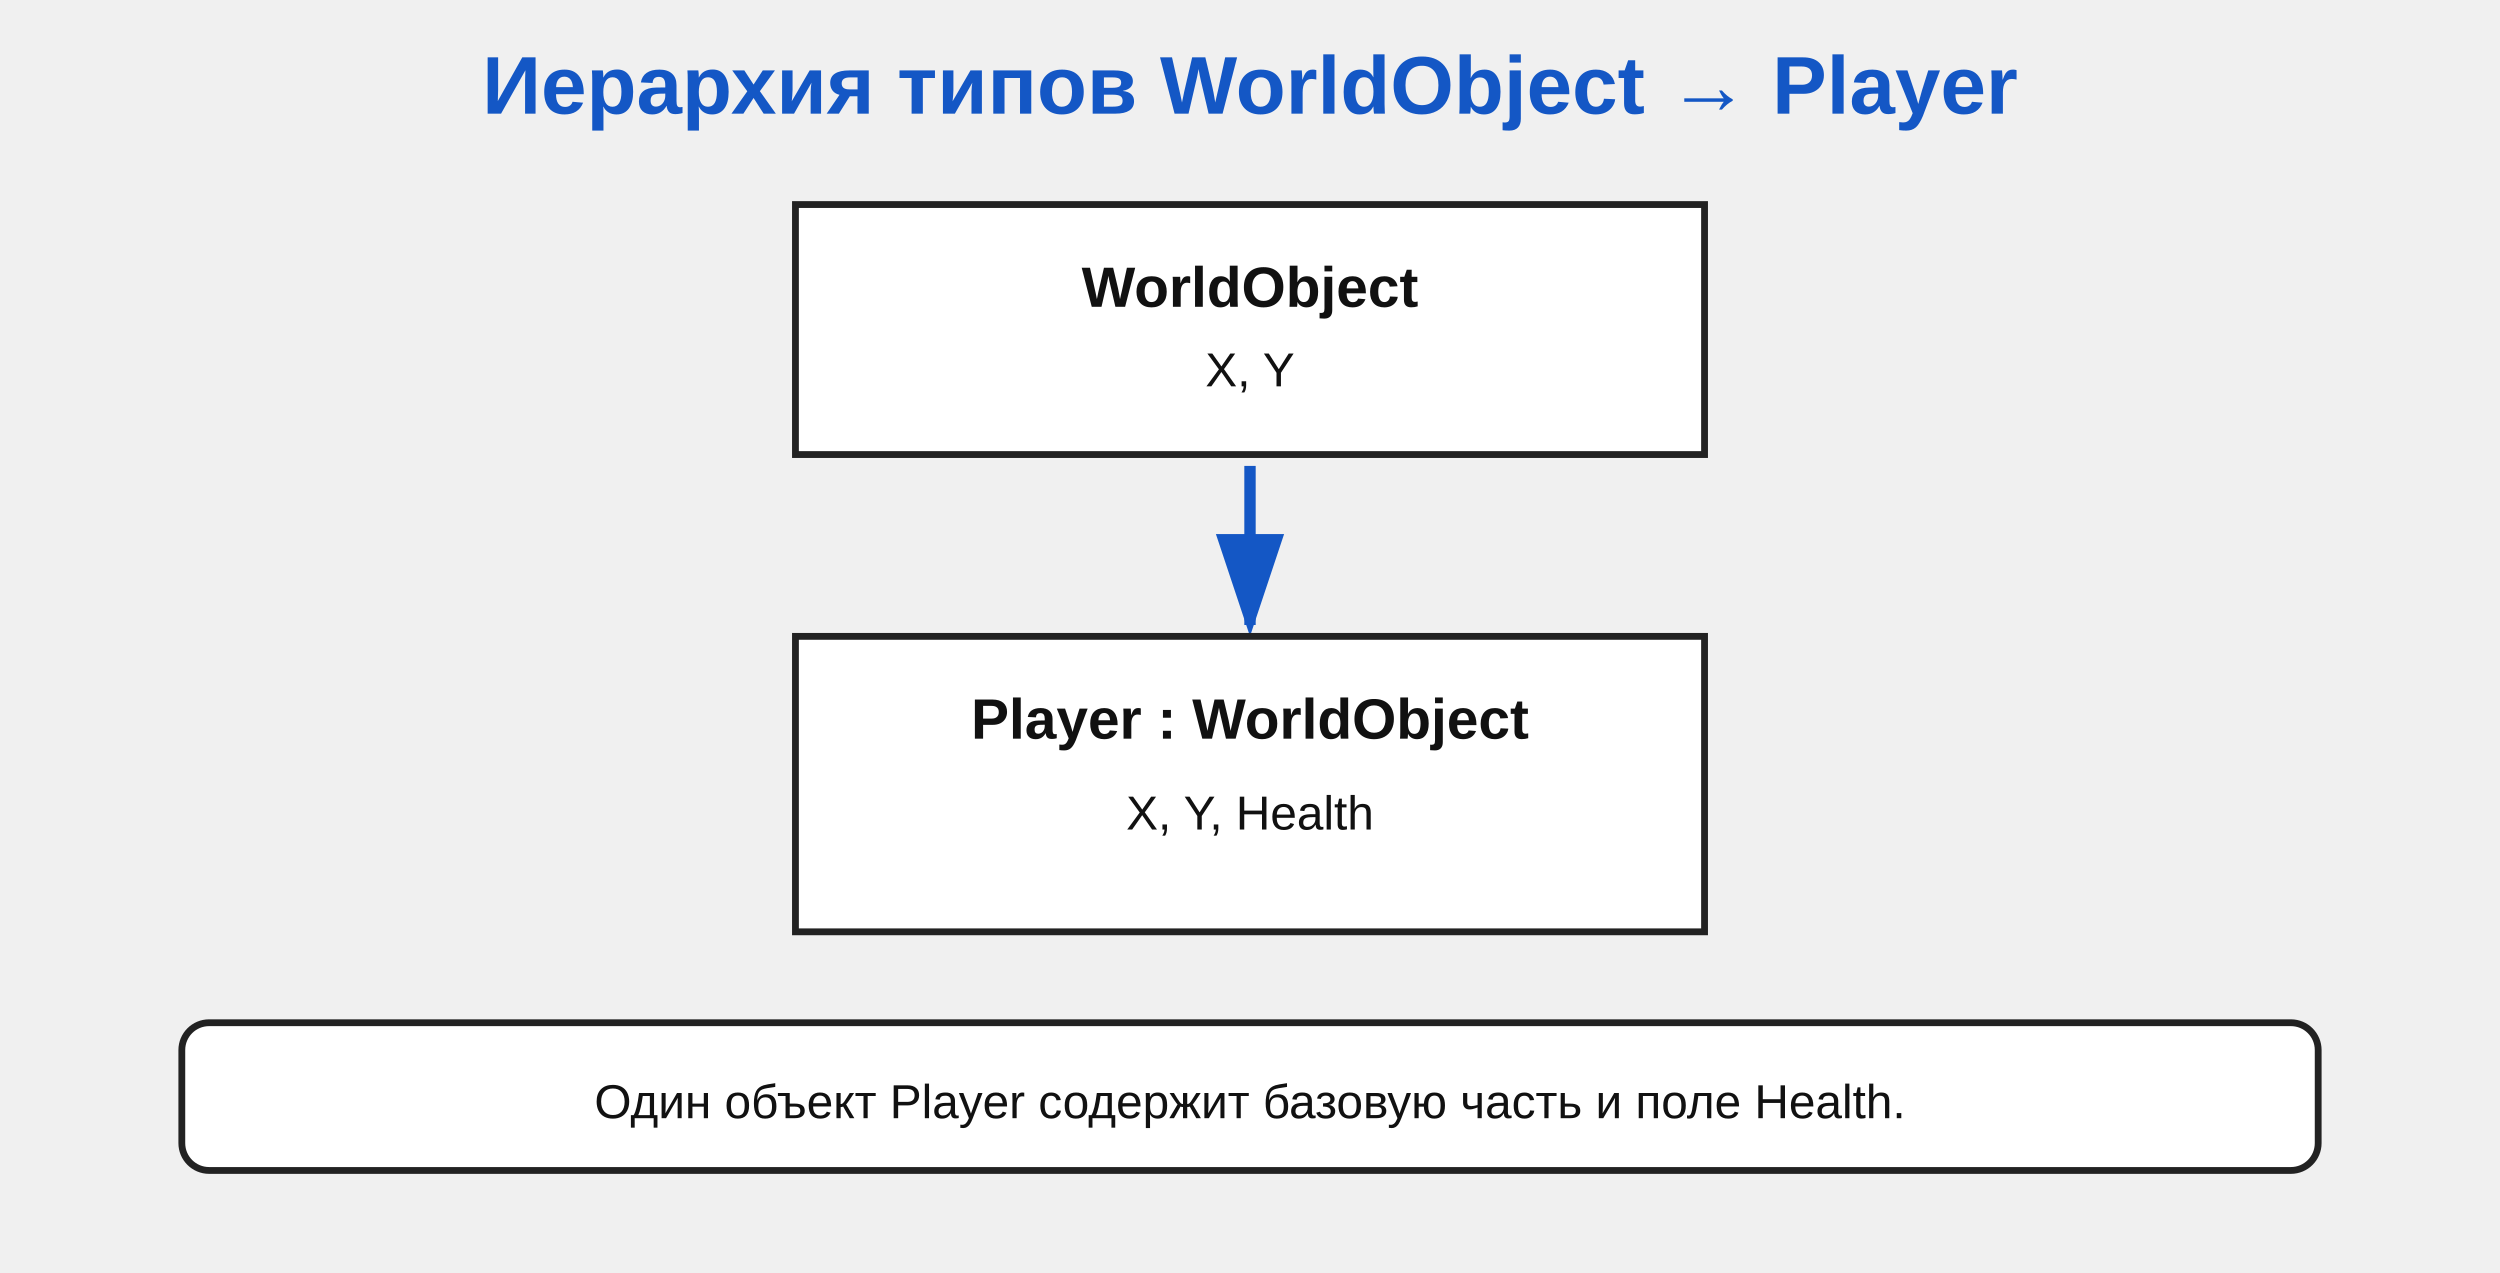
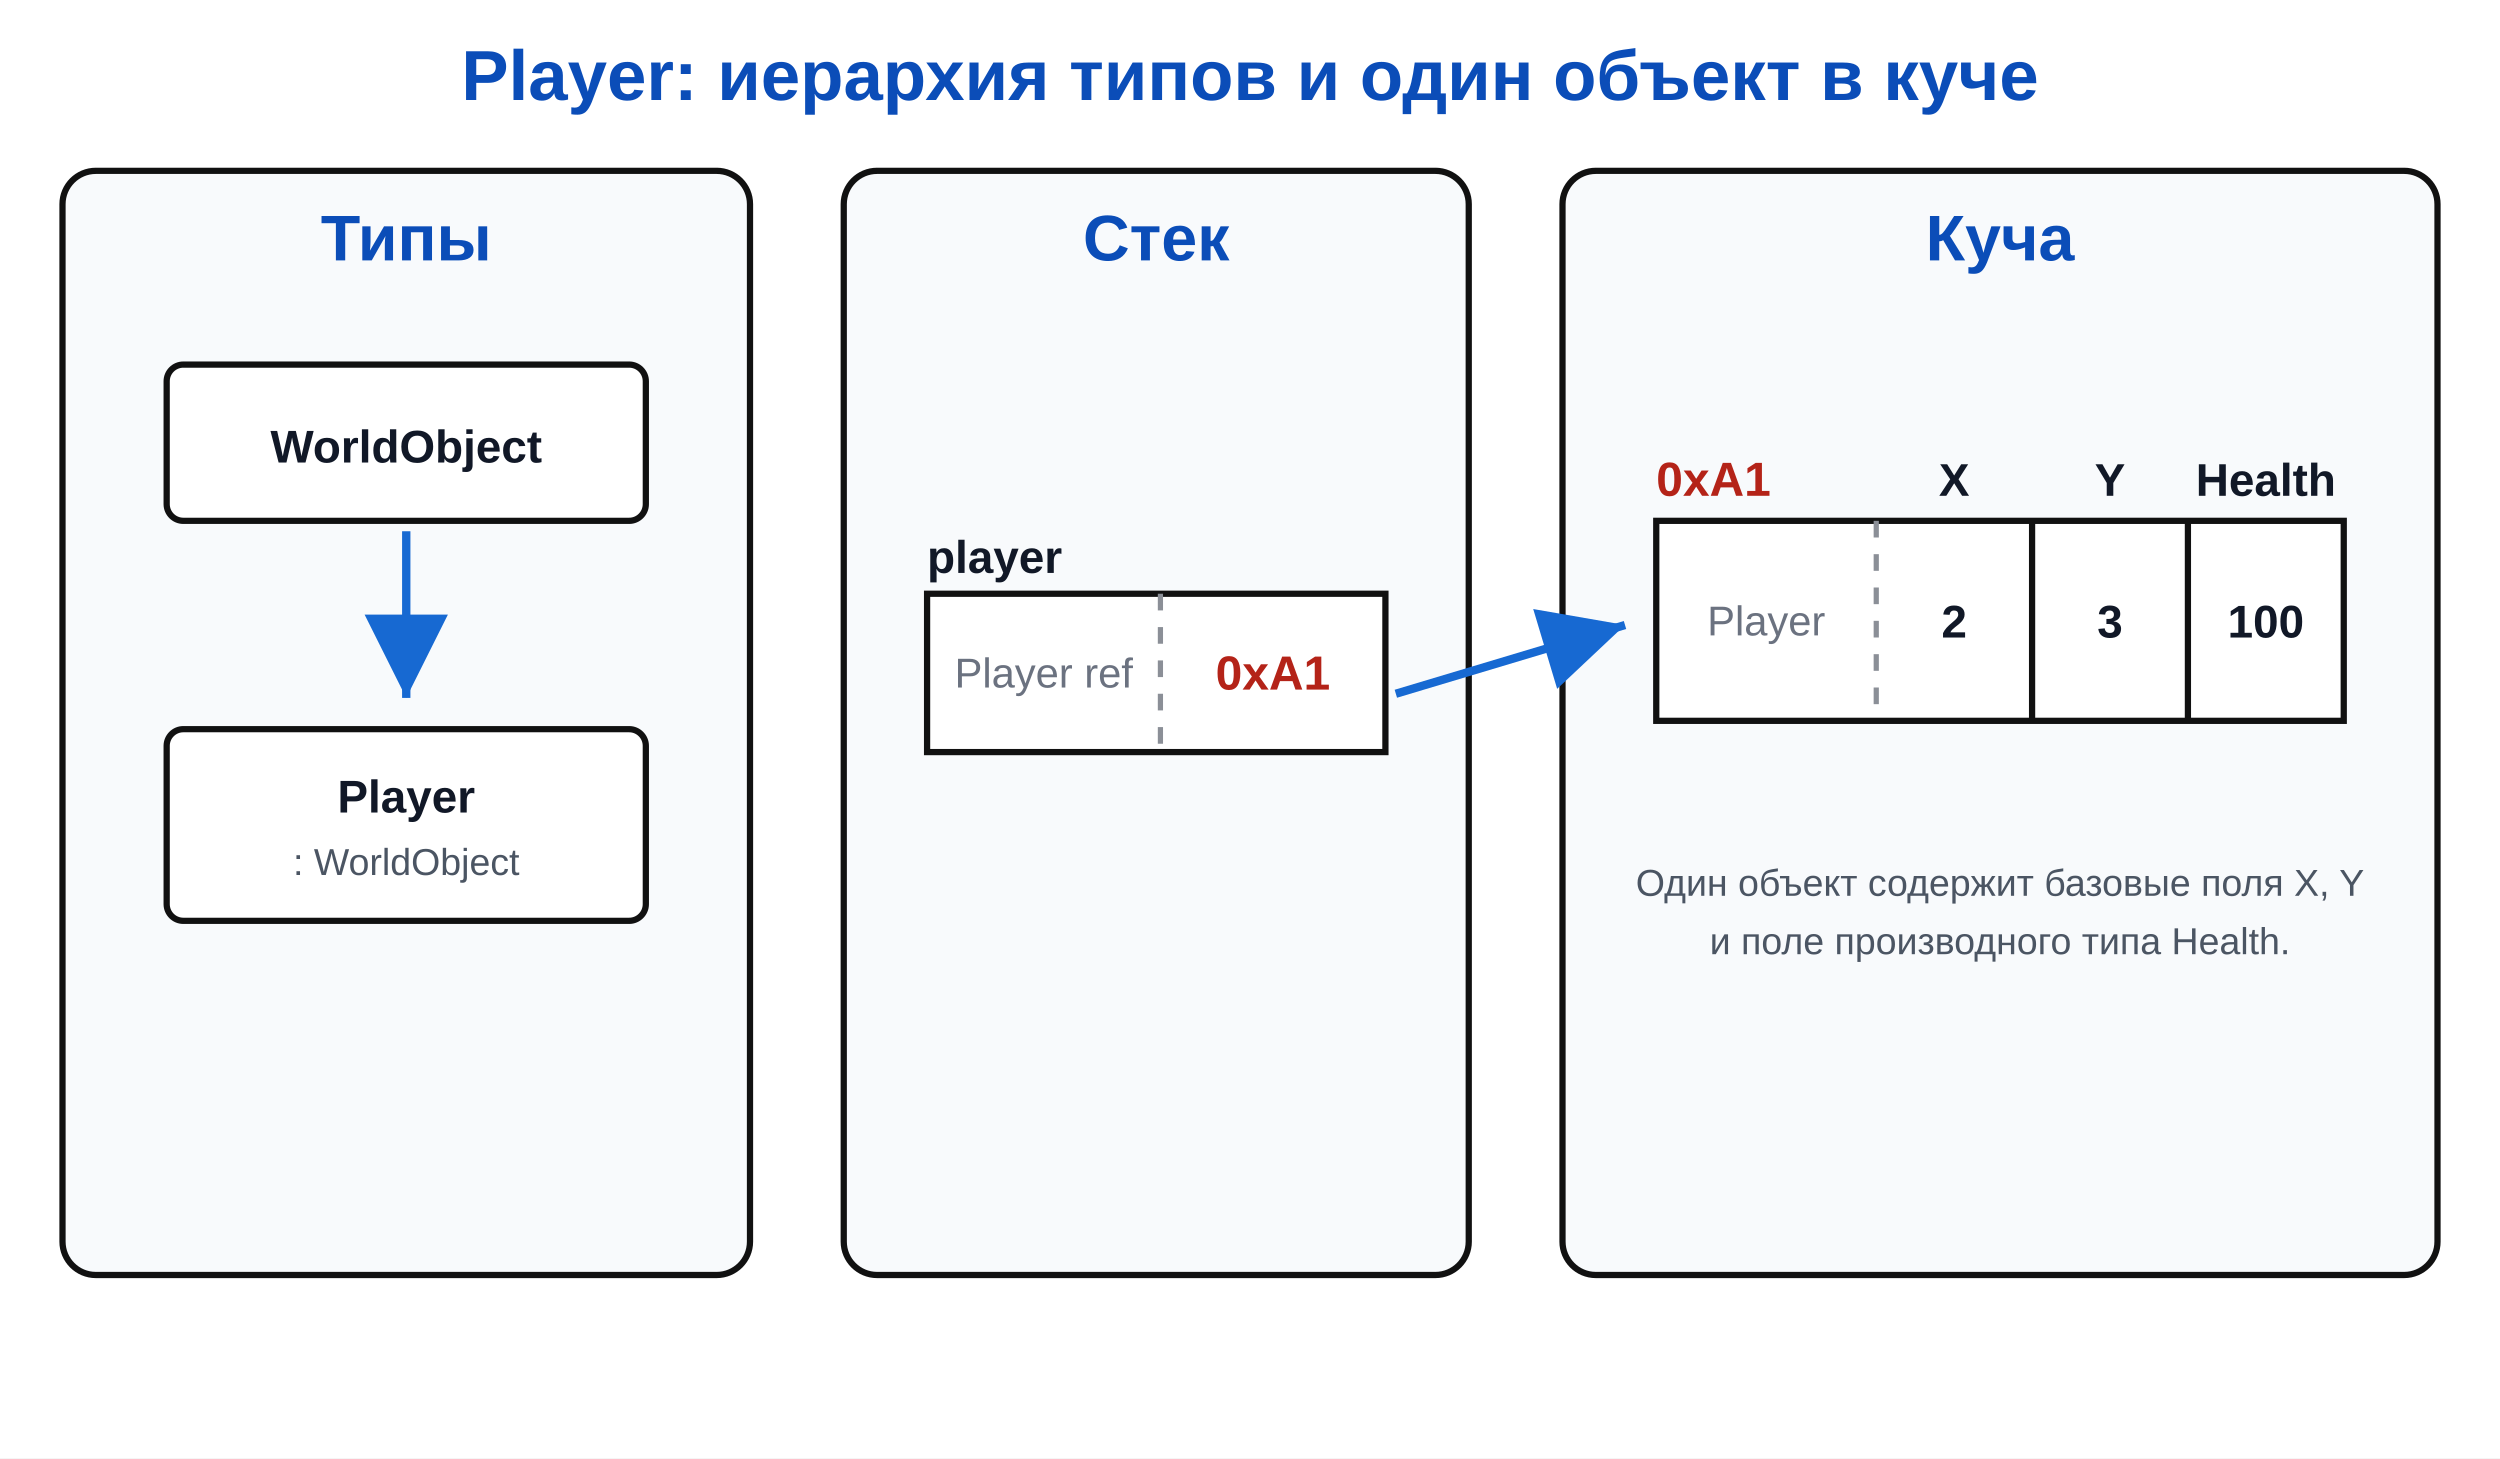
- <svg xmlns="http://www.w3.org/2000/svg" width="1100" height="560" viewBox="0 0 1100 560">
-   <style>text{font-family:Arial,sans-serif;fill:#111}.title{font-size:36px;font-weight:700;fill:#1457c5}.label{font-size:25px;font-weight:700}.small{font-size:21px}.box{fill:#fff;stroke:#222;stroke-width:3}</style>
-   <text x="550" y="50" text-anchor="middle" class="title">Иерархия типов WorldObject → Player</text>
-   <rect x="350" y="90" width="400" height="110" class="box" />
-   <text x="550" y="135" text-anchor="middle" class="label">WorldObject</text>
-   <text x="550" y="170" text-anchor="middle" class="small">X, Y</text>
-   <path d="M550 205v70" stroke="#1457c5" stroke-width="5" marker-end="url(#a)" />
-   <rect x="350" y="280" width="400" height="130" class="box" />
-   <text x="550" y="325" text-anchor="middle" class="label">Player : WorldObject</text>
-   <text x="550" y="365" text-anchor="middle" class="small">X, Y, Health</text>
-   <rect x="80" y="450" width="940" height="65" rx="12" class="box" />
-   <text x="550" y="492" text-anchor="middle" class="small">Один объект Player содержит базовую часть и поле Health.</text>
+ <svg xmlns="http://www.w3.org/2000/svg" width="1200" height="700" viewBox="0 0 1200 700">
  <defs>
-     <marker id="a" markerWidth="10" markerHeight="10" refX="8" refY="3" orient="auto">
-       <path d="M0,0 L9,3 L0,6 z" fill="#1457c5" />
+     <marker id="arrow" markerWidth="12" markerHeight="12" refX="10" refY="5" orient="auto">
+       <path d="M0,0 L10,5 L0,10 z" fill="#1769d2" />
    </marker>
  </defs>
+   <style>
+     text{font-family:Arial,'Segoe UI',sans-serif;fill:#111827} .title{font-size:34px;font-weight:700;fill:#0b4db8} .panel-title{font-size:31px;font-weight:700;fill:#0b4db8} .name{font-size:22px;font-weight:600} .type{font-size:20px;fill:#6b7280} .value{font-size:22px;font-weight:600} .compact{font-size:16px;font-weight:600} .address{font-size:23px;font-weight:700;fill:#b42318} .small{font-size:18px;fill:#4b5563} .object-title{font-size:22px;font-weight:700} .box{fill:white;stroke:#111111;stroke-width:3} .panel{fill:#f8fafc;stroke:#111111;stroke-width:3} .divider{stroke:#8b8f97;stroke-width:2.5;stroke-dasharray:8 8} .line{stroke:#111111;stroke-width:3} .arrow{fill:none;stroke:#1769d2;stroke-width:4}
+   </style>
+   <rect width="100%" height="100%" fill="white" />
+   <text x="600" y="48" class="title" text-anchor="middle">Player: иерархия типов и один объект в куче</text>
+   <rect x="30" y="82" width="330" height="530" rx="16" class="panel" />
+   <text x="195" y="125" class="panel-title" text-anchor="middle">Типы</text>
+   <rect x="405" y="82" width="300" height="530" rx="16" class="panel" />
+   <text x="555" y="125" class="panel-title" text-anchor="middle">Стек</text>
+   <rect x="750" y="82" width="420" height="530" rx="16" class="panel" />
+   <text x="960" y="125" class="panel-title" text-anchor="middle">Куча</text>
+   <rect x="80" y="175" width="230" height="75" rx="8" class="box" />
+   <text x="195" y="222" class="object-title" text-anchor="middle">WorldObject</text>
+   <path d="M195 255 L195 335" class="arrow" marker-end="url(#arrow)" />
+   <rect x="80" y="350" width="230" height="92" rx="8" class="box" />
+   <text x="195" y="390" class="object-title" text-anchor="middle">Player</text>
+   <text x="195" y="420" class="small" text-anchor="middle">: WorldObject</text>
+   <text x="445" y="275" class="name" text-anchor="start">player</text>
+   <rect x="445" y="285" width="220" height="76" rx="0" class="box" />
+   <line x1="557" y1="285" x2="557" y2="361" class="divider" />
+   <text x="501" y="330" class="type" text-anchor="middle">Player ref</text>
+   <text x="611" y="331" class="address" text-anchor="middle">0xA1</text>
+   <text x="795" y="238" class="address" text-anchor="start">0xA1</text>
+   <text x="938" y="238" class="name" text-anchor="middle">X</text>
+   <text x="1012.8" y="238" class="name" text-anchor="middle">Y</text>
+   <text x="1087.6" y="238" class="name" text-anchor="middle">Health</text>
+   <rect x="795" y="250" width="330" height="96" rx="0" class="box" />
+   <line x1="900.6" y1="250" x2="900.6" y2="346" class="divider" />
+   <text x="847.8" y="305" class="type" text-anchor="middle">Player</text>
+   <text x="938" y="306" class="value" text-anchor="middle">2</text>
+   <line x1="975.4" y1="250" x2="975.4" y2="346" class="line" />
+   <text x="1012.8" y="306" class="value" text-anchor="middle">3</text>
+   <line x1="1050.2" y1="250" x2="1050.2" y2="346" class="line" />
+   <text x="1087.6" y="306" class="value" text-anchor="middle">100</text>
+   <path d="M670 333 L780 300" class="arrow" marker-end="url(#arrow)" />
+   <text x="960" y="430" class="small" text-anchor="middle">Один объект содержит базовые поля X, Y</text>
+   <text x="960" y="458" class="small" text-anchor="middle">и поле производного типа Health.</text>
</svg>
